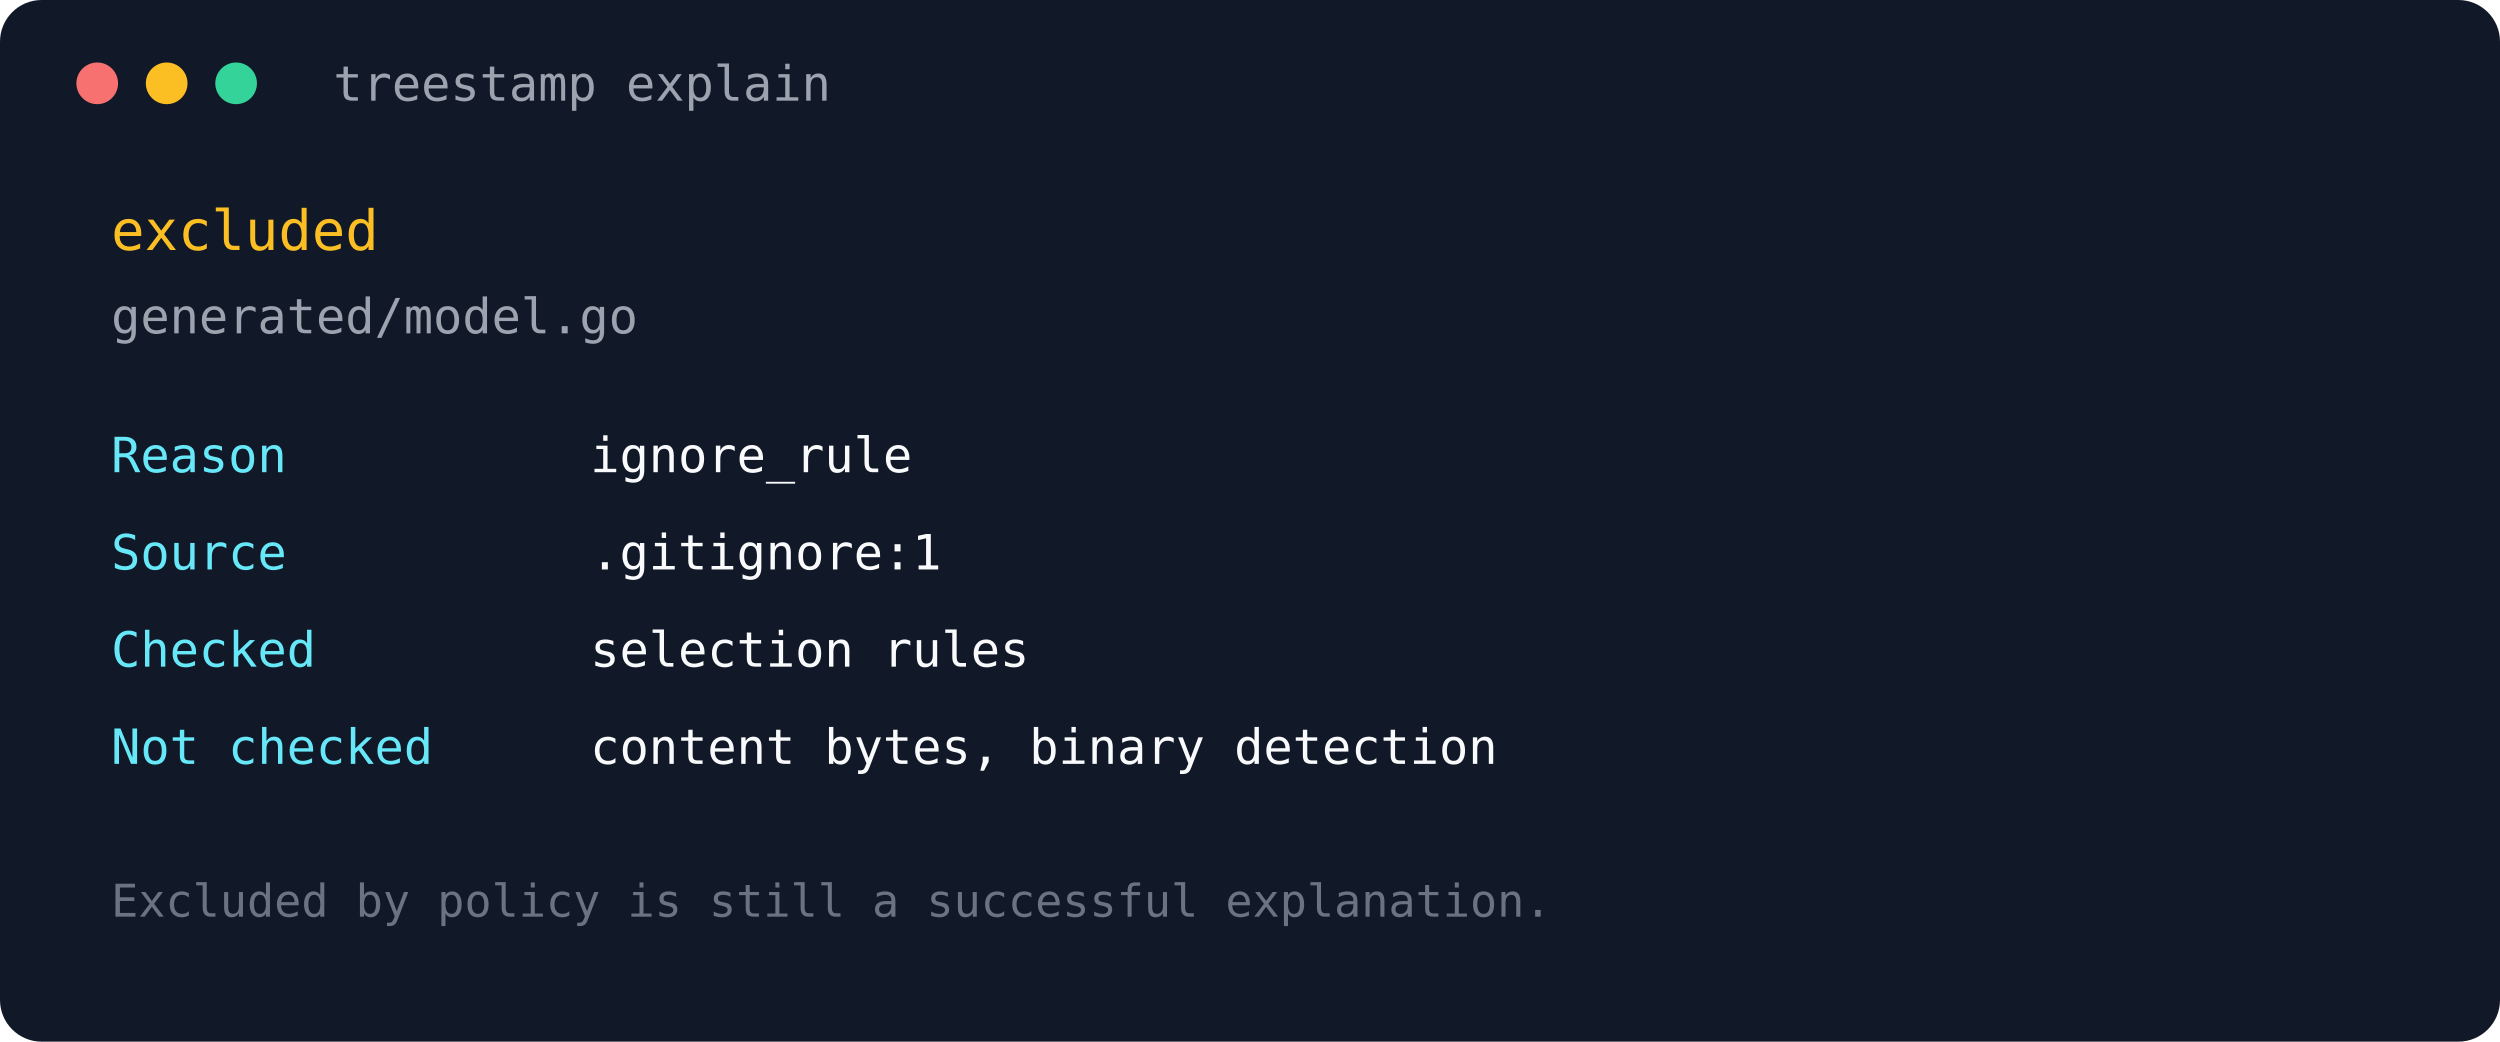
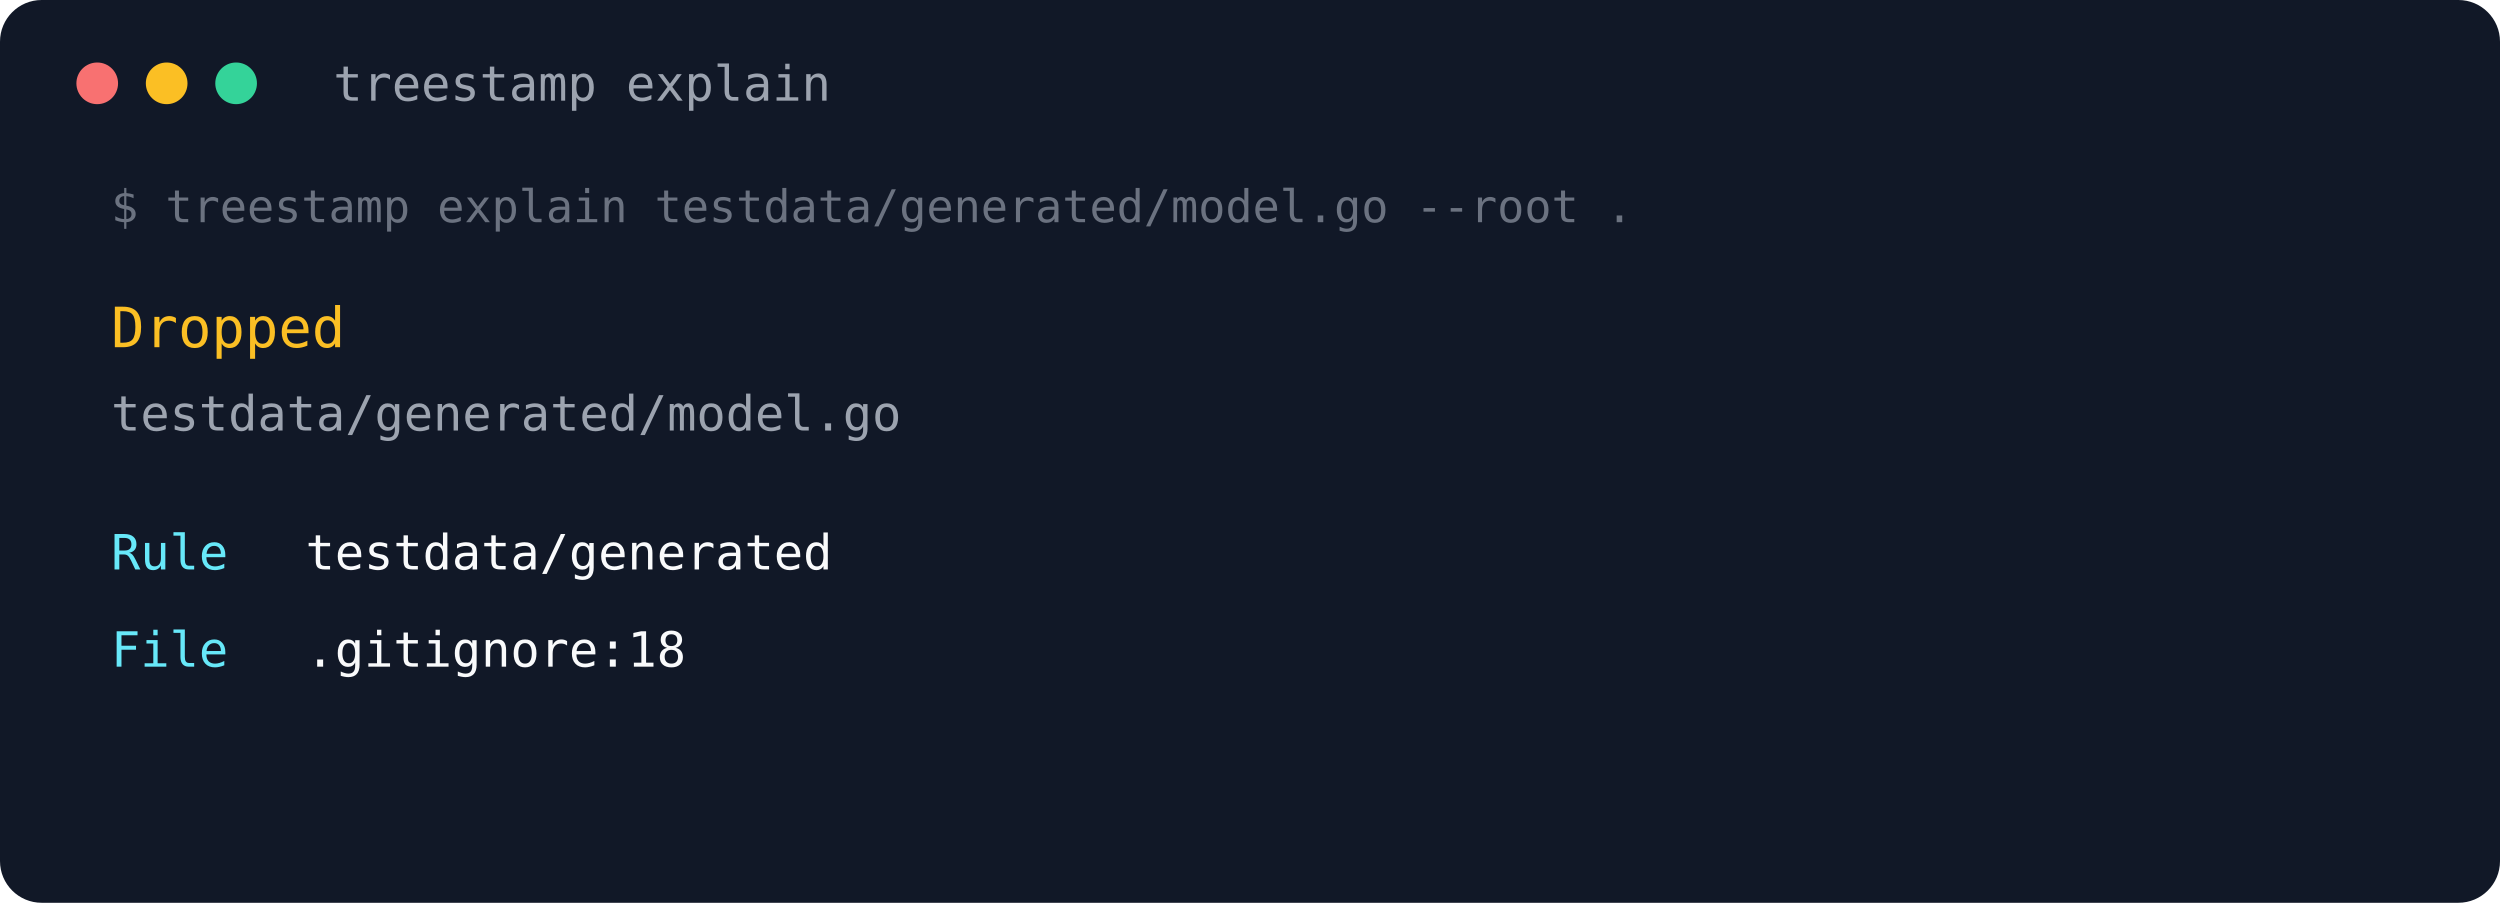
- <svg xmlns="http://www.w3.org/2000/svg" width="720" height="300" viewBox="0 0 720 300">
-   <rect width="720" height="300" rx="12" fill="#111827" />
+ <svg xmlns="http://www.w3.org/2000/svg" width="720" height="260" viewBox="0 0 720 260">
+   <rect width="720" height="260" rx="12" fill="#111827" />
  <circle cx="28" cy="24" r="6" fill="#f87171" />
  <circle cx="48" cy="24" r="6" fill="#fbbf24" />
  <circle cx="68" cy="24" r="6" fill="#34d399" />
-   <text x="96" y="29" fill="#9ca3af" font-family="monospace" font-size="14">treestamp explain</text>
-   <text x="32" y="72" fill="#fbbf24" font-family="monospace" font-size="16">excluded</text>
-   <text x="32" y="96" fill="#9ca3af" font-family="monospace" font-size="14">generated/model.go</text>
-   <text x="32" y="136" fill="#67e8f9" font-family="monospace" font-size="14">Reason</text>
-   <text x="170" y="136" fill="#f9fafb" font-family="monospace" font-size="14">ignore_rule</text>
-   <text x="32" y="164" fill="#67e8f9" font-family="monospace" font-size="14">Source</text>
-   <text x="170" y="164" fill="#f9fafb" font-family="monospace" font-size="14">.gitignore:1</text>
-   <text x="32" y="192" fill="#67e8f9" font-family="monospace" font-size="14">Checked</text>
-   <text x="170" y="192" fill="#f9fafb" font-family="monospace" font-size="14">selection rules</text>
-   <text x="32" y="220" fill="#67e8f9" font-family="monospace" font-size="14">Not checked</text>
-   <text x="170" y="220" fill="#f9fafb" font-family="monospace" font-size="14">content bytes, binary detection</text>
-   <text x="32" y="264" fill="#6b7280" font-family="monospace" font-size="13">Excluded by policy is still a successful explanation.</text>
+   <text x="96" y="29" fill="#9ca3af" font-family="ui-monospace, SFMono-Regular, Menlo, Consolas, monospace" font-size="14">treestamp explain</text>
+   <text x="32" y="64" fill="#6b7280" font-family="ui-monospace, SFMono-Regular, Menlo, Consolas, monospace" font-size="13">$ treestamp explain testdata/generated/model.go --root .</text>
+   <text x="32" y="100" fill="#fbbf24" font-family="ui-monospace, SFMono-Regular, Menlo, Consolas, monospace" font-size="16">Dropped</text>
+   <text x="32" y="124" fill="#9ca3af" font-family="ui-monospace, SFMono-Regular, Menlo, Consolas, monospace" font-size="14">testdata/generated/model.go</text>
+   <text x="32" y="164" fill="#67e8f9" font-family="ui-monospace, SFMono-Regular, Menlo, Consolas, monospace" font-size="14">Rule</text>
+   <text x="88" y="164" fill="#f9fafb" font-family="ui-monospace, SFMono-Regular, Menlo, Consolas, monospace" font-size="14">testdata/generated</text>
+   <text x="32" y="192" fill="#67e8f9" font-family="ui-monospace, SFMono-Regular, Menlo, Consolas, monospace" font-size="14">File</text>
+   <text x="88" y="192" fill="#f9fafb" font-family="ui-monospace, SFMono-Regular, Menlo, Consolas, monospace" font-size="14">.gitignore:18</text>
</svg>
